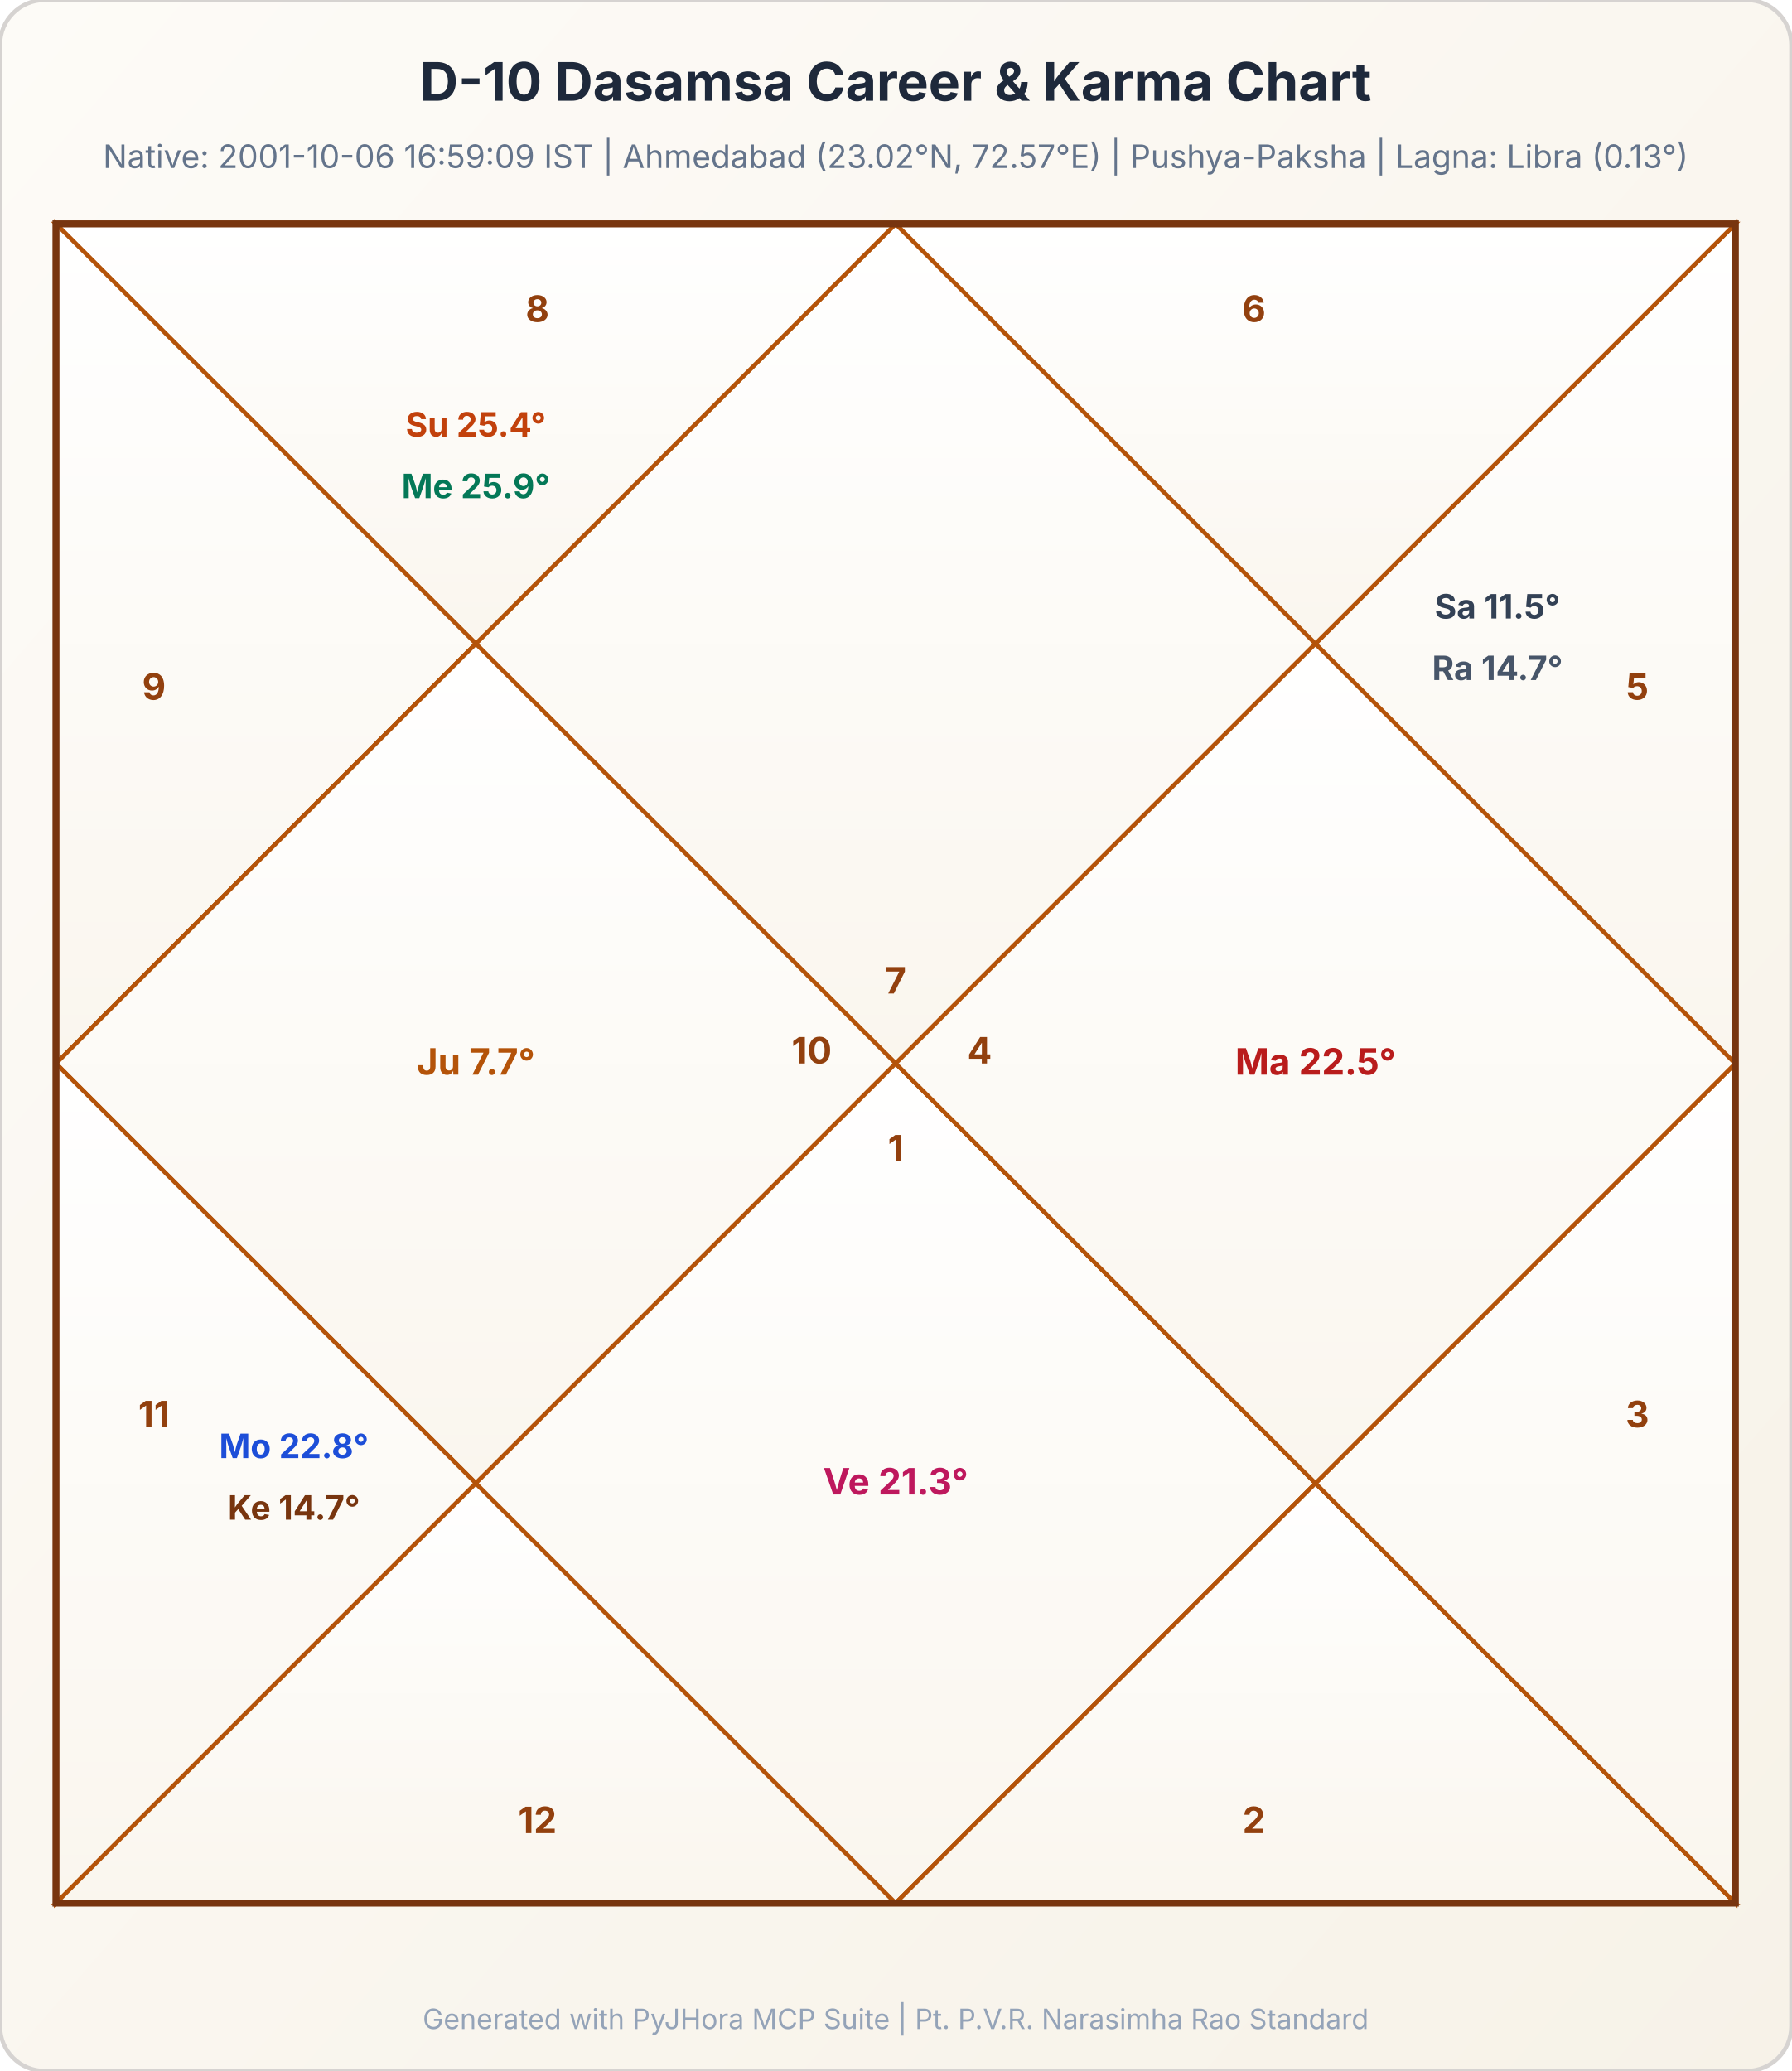
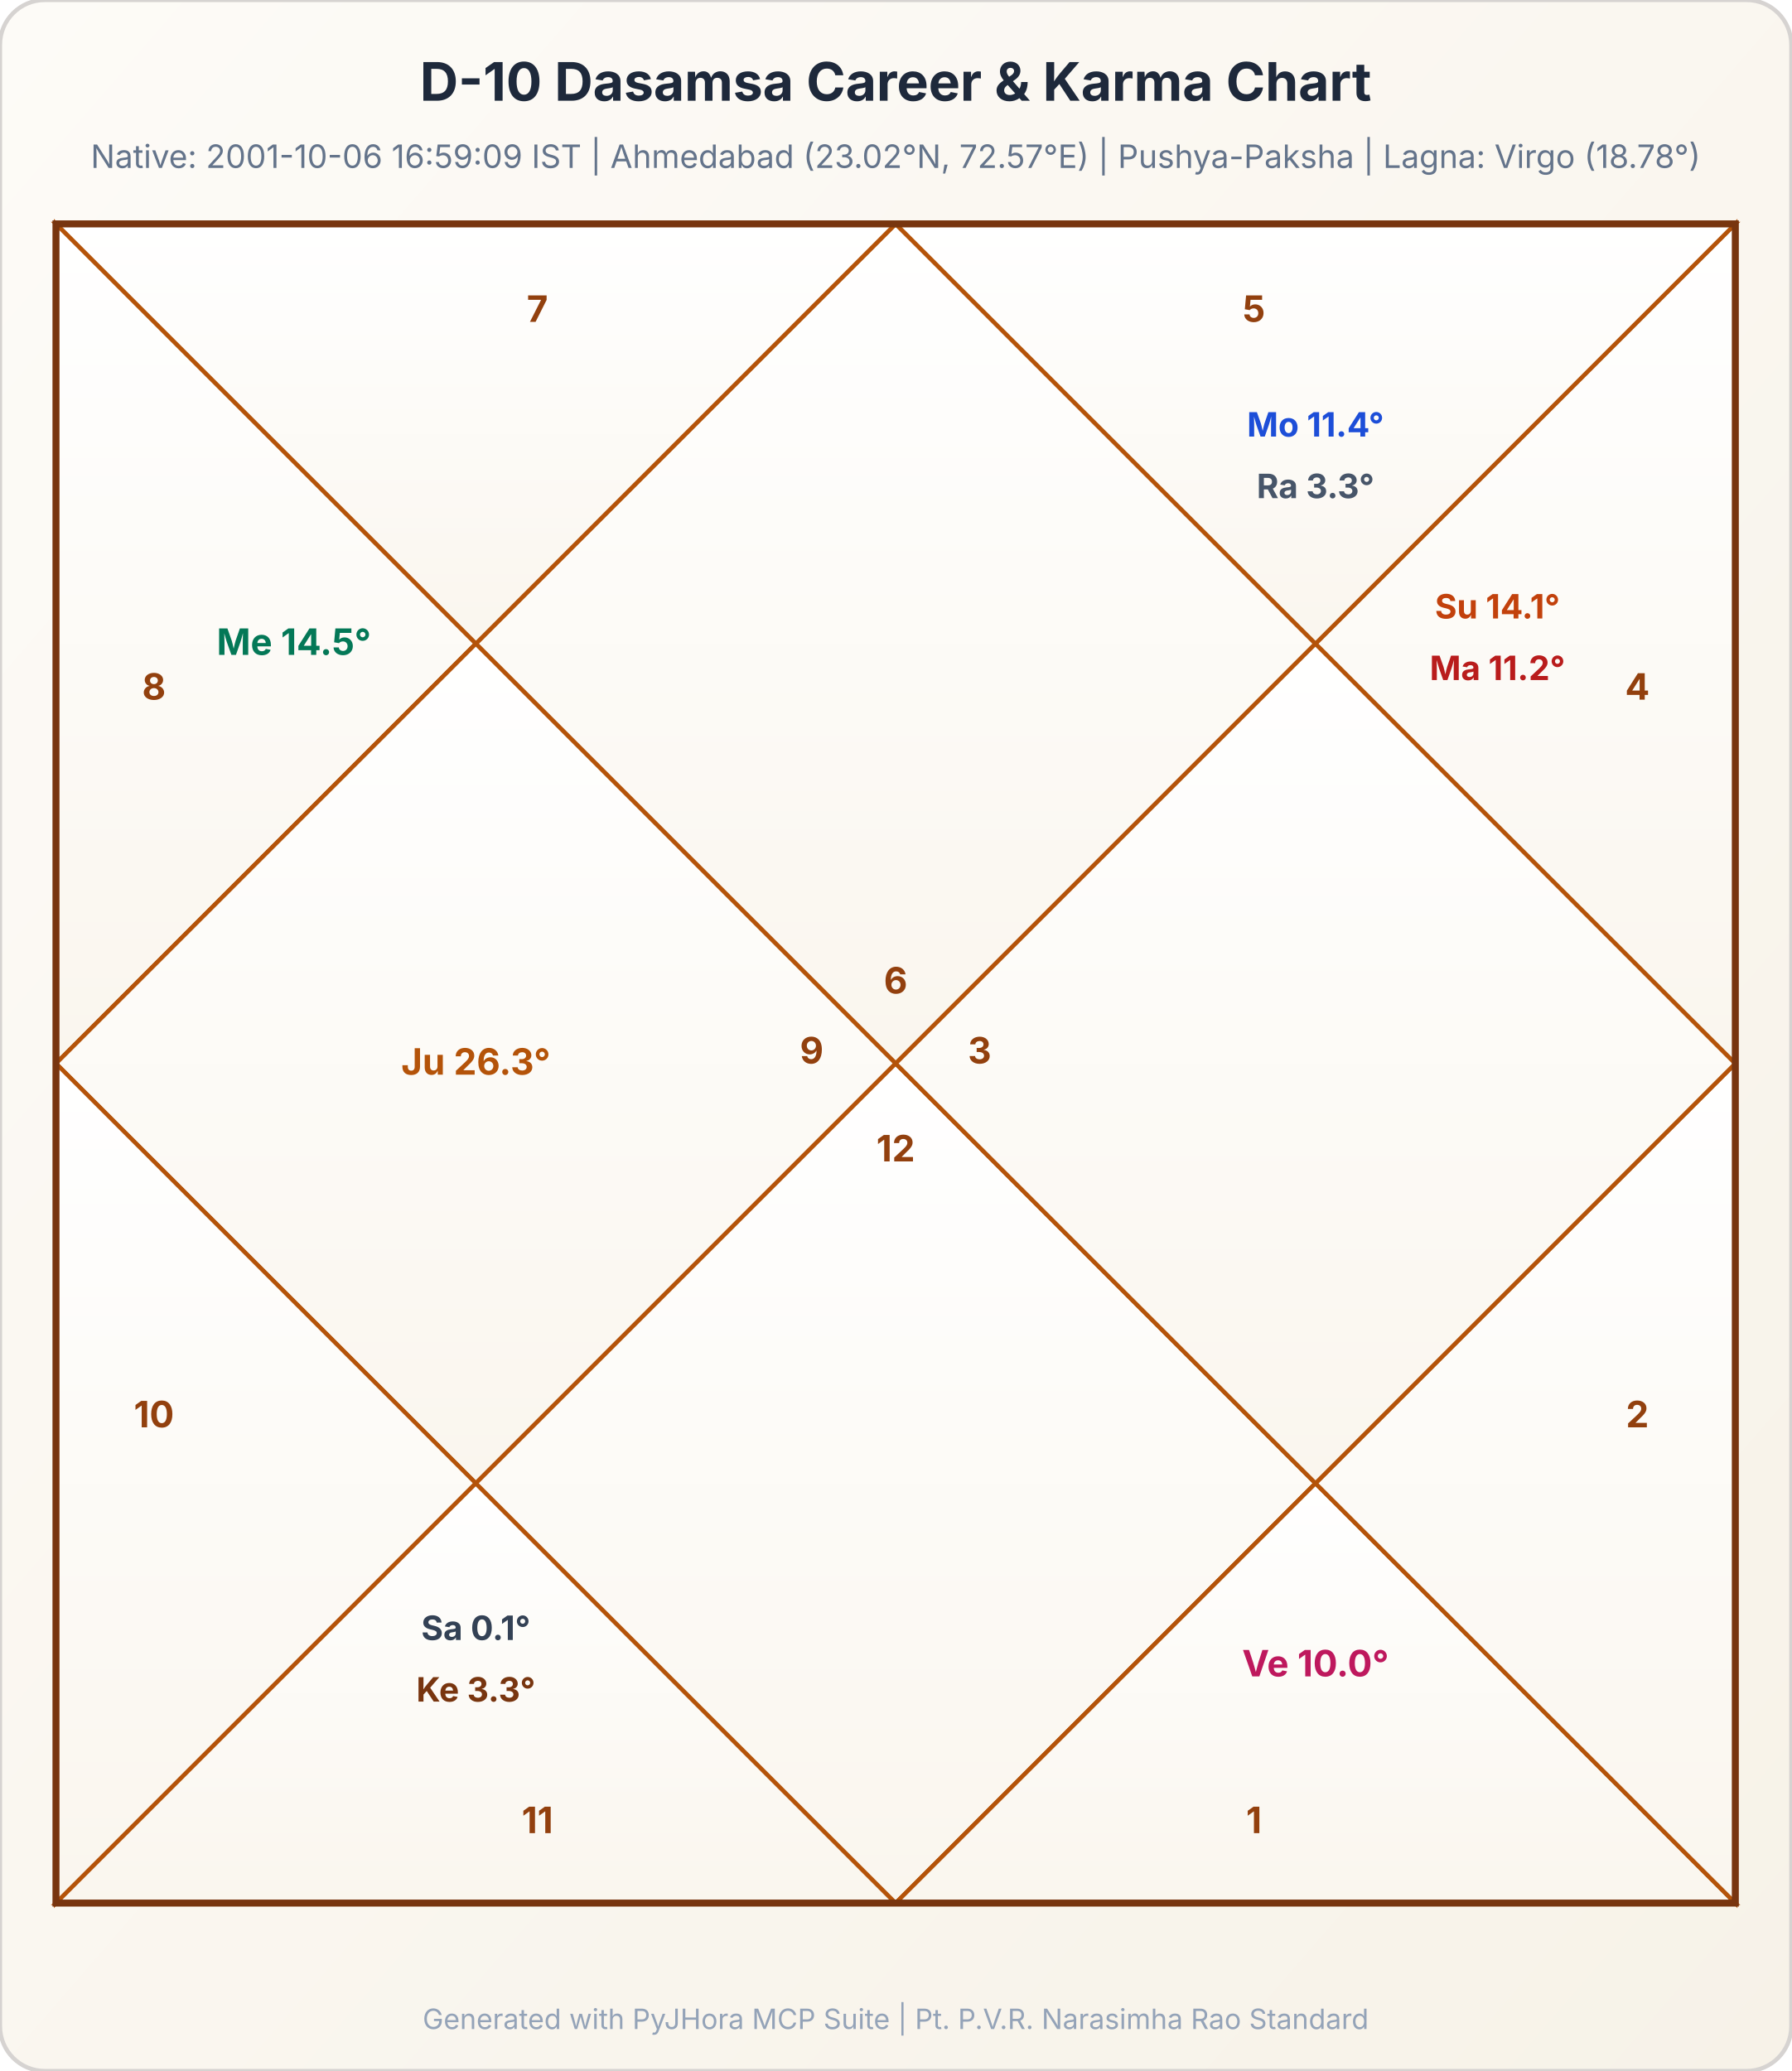
<svg xmlns="http://www.w3.org/2000/svg" baseProfile="full" height="740px" version="1.1" viewBox="0 0 640 740" width="640px">
  <defs>
    <linearGradient id="bg_grad_10" x1="0" x2="1" y1="0" y2="1">
      <stop offset="0" stop-color="#fdfbf7" />
      <stop offset="1" stop-color="#f7f2e8" />
    </linearGradient>
    <linearGradient id="h_grad_10" x1="0" x2="0" y1="0" y2="1">
      <stop offset="0" stop-color="#ffffff" />
      <stop offset="1" stop-color="#faf6ee" />
    </linearGradient>
  </defs>
  <rect fill="url(#bg_grad_10)" height="740" rx="16" ry="16" stroke="#d6d3d1" stroke-width="1.5" width="640" x="0" y="0" />
  <text fill="#1e293b" font-family="system-ui, -apple-system, sans-serif" font-size="19px" font-weight="bold" text-anchor="middle" x="320.0" y="36">D-10 Dasamsa Career &amp; Karma Chart</text>
-   <text fill="#64748b" font-family="system-ui, -apple-system, sans-serif" font-size="11.5px" text-anchor="middle" x="320.0" y="60">Native: 2001-10-06 16:59:09 IST | Ahmedabad (23.02°N, 72.57°E) | Pushya-Paksha | Lagna: Libra (0.13°)</text>
+   <text fill="#64748b" font-family="system-ui, -apple-system, sans-serif" font-size="11.5px" text-anchor="middle" x="320.0" y="60">Native: 2001-10-06 16:59:09 IST | Ahmedabad (23.02°N, 72.57°E) | Pushya-Paksha | Lagna: Virgo (18.78°)</text>
  <polygon fill="url(#h_grad_10)" points="320.0,80 470.0,230.0 320.0,380.0 170.0,230.0" stroke="#b45309" stroke-width="1.5" />
  <polygon fill="url(#h_grad_10)" points="20,80 320.0,80 170.0,230.0" stroke="#b45309" stroke-width="1.5" />
  <polygon fill="url(#h_grad_10)" points="20,80 170.0,230.0 20,380.0" stroke="#b45309" stroke-width="1.5" />
  <polygon fill="url(#h_grad_10)" points="20,380.0 170.0,230.0 320.0,380.0 170.0,530.0" stroke="#b45309" stroke-width="1.5" />
  <polygon fill="url(#h_grad_10)" points="20,380.0 170.0,530.0 20,680" stroke="#b45309" stroke-width="1.5" />
  <polygon fill="url(#h_grad_10)" points="20,680 170.0,530.0 320.0,680" stroke="#b45309" stroke-width="1.5" />
  <polygon fill="url(#h_grad_10)" points="320.0,380.0 470.0,530.0 320.0,680 170.0,530.0" stroke="#b45309" stroke-width="1.5" />
  <polygon fill="url(#h_grad_10)" points="320.0,680 470.0,530.0 620,680" stroke="#b45309" stroke-width="1.5" />
  <polygon fill="url(#h_grad_10)" points="620,680 470.0,530.0 620,380.0" stroke="#b45309" stroke-width="1.5" />
  <polygon fill="url(#h_grad_10)" points="320.0,380.0 470.0,230.0 620,380.0 470.0,530.0" stroke="#b45309" stroke-width="1.5" />
  <polygon fill="url(#h_grad_10)" points="620,380.0 470.0,230.0 620,80" stroke="#b45309" stroke-width="1.5" />
  <polygon fill="url(#h_grad_10)" points="620,80 470.0,230.0 320.0,80" stroke="#b45309" stroke-width="1.5" />
  <rect fill="none" height="600" stroke="#78350f" stroke-width="2.5" width="600" x="20" y="80" />
-   <text fill="#92400e" font-family="system-ui, -apple-system, sans-serif" font-size="13px" font-weight="bold" text-anchor="middle" x="320.0" y="355.0">7</text>
-   <text fill="#92400e" font-family="system-ui, -apple-system, sans-serif" font-size="13px" font-weight="bold" text-anchor="middle" x="192.0" y="115">8</text>
-   <text fill="#92400e" font-family="system-ui, -apple-system, sans-serif" font-size="13px" font-weight="bold" text-anchor="middle" x="55" y="250.0">9</text>
-   <text fill="#92400e" font-family="system-ui, -apple-system, sans-serif" font-size="13px" font-weight="bold" text-anchor="middle" x="290.0" y="380.0">10</text>
-   <text fill="#92400e" font-family="system-ui, -apple-system, sans-serif" font-size="13px" font-weight="bold" text-anchor="middle" x="55" y="510.0">11</text>
-   <text fill="#92400e" font-family="system-ui, -apple-system, sans-serif" font-size="13px" font-weight="bold" text-anchor="middle" x="192.0" y="655">12</text>
-   <text fill="#92400e" font-family="system-ui, -apple-system, sans-serif" font-size="13px" font-weight="bold" text-anchor="middle" x="320.0" y="415.0">1</text>
-   <text fill="#92400e" font-family="system-ui, -apple-system, sans-serif" font-size="13px" font-weight="bold" text-anchor="middle" x="448.0" y="655">2</text>
-   <text fill="#92400e" font-family="system-ui, -apple-system, sans-serif" font-size="13px" font-weight="bold" text-anchor="middle" x="585" y="510.0">3</text>
-   <text fill="#92400e" font-family="system-ui, -apple-system, sans-serif" font-size="13px" font-weight="bold" text-anchor="middle" x="350.0" y="380.0">4</text>
-   <text fill="#92400e" font-family="system-ui, -apple-system, sans-serif" font-size="13px" font-weight="bold" text-anchor="middle" x="585" y="250.0">5</text>
-   <text fill="#92400e" font-family="system-ui, -apple-system, sans-serif" font-size="13px" font-weight="bold" text-anchor="middle" x="448.0" y="115">6</text>
-   <text fill="#c2410c" font-family="system-ui, -apple-system, sans-serif" font-size="12px" font-weight="bold" text-anchor="middle" x="170.0" y="156.0">Su 25.4°</text>
-   <text fill="#047857" font-family="system-ui, -apple-system, sans-serif" font-size="12px" font-weight="bold" text-anchor="middle" x="170.0" y="178.0">Me 25.9°</text>
-   <text fill="#b45309" font-family="system-ui, -apple-system, sans-serif" font-size="13px" font-weight="bold" text-anchor="middle" x="170.0" y="384.0">Ju 7.7°</text>
-   <text fill="#1d4ed8" font-family="system-ui, -apple-system, sans-serif" font-size="12px" font-weight="bold" text-anchor="middle" x="105.0" y="521.0">Mo 22.8°</text>
-   <text fill="#78350f" font-family="system-ui, -apple-system, sans-serif" font-size="12px" font-weight="bold" text-anchor="middle" x="105.0" y="543.0">Ke 14.7°</text>
-   <text fill="#be185d" font-family="system-ui, -apple-system, sans-serif" font-size="13px" font-weight="bold" text-anchor="middle" x="320.0" y="534.0">Ve 21.3°</text>
-   <text fill="#b91c1c" font-family="system-ui, -apple-system, sans-serif" font-size="13px" font-weight="bold" text-anchor="middle" x="470.0" y="384.0">Ma 22.5°</text>
-   <text fill="#334155" font-family="system-ui, -apple-system, sans-serif" font-size="12px" font-weight="bold" text-anchor="middle" x="535.0" y="221.0">Sa 11.5°</text>
-   <text fill="#475569" font-family="system-ui, -apple-system, sans-serif" font-size="12px" font-weight="bold" text-anchor="middle" x="535.0" y="243.0">Ra 14.7°</text>
+   <text fill="#92400e" font-family="system-ui, -apple-system, sans-serif" font-size="13px" font-weight="bold" text-anchor="middle" x="320.0" y="355.0">6</text>
+   <text fill="#92400e" font-family="system-ui, -apple-system, sans-serif" font-size="13px" font-weight="bold" text-anchor="middle" x="192.0" y="115">7</text>
+   <text fill="#92400e" font-family="system-ui, -apple-system, sans-serif" font-size="13px" font-weight="bold" text-anchor="middle" x="55" y="250.0">8</text>
+   <text fill="#92400e" font-family="system-ui, -apple-system, sans-serif" font-size="13px" font-weight="bold" text-anchor="middle" x="290.0" y="380.0">9</text>
+   <text fill="#92400e" font-family="system-ui, -apple-system, sans-serif" font-size="13px" font-weight="bold" text-anchor="middle" x="55" y="510.0">10</text>
+   <text fill="#92400e" font-family="system-ui, -apple-system, sans-serif" font-size="13px" font-weight="bold" text-anchor="middle" x="192.0" y="655">11</text>
+   <text fill="#92400e" font-family="system-ui, -apple-system, sans-serif" font-size="13px" font-weight="bold" text-anchor="middle" x="320.0" y="415.0">12</text>
+   <text fill="#92400e" font-family="system-ui, -apple-system, sans-serif" font-size="13px" font-weight="bold" text-anchor="middle" x="448.0" y="655">1</text>
+   <text fill="#92400e" font-family="system-ui, -apple-system, sans-serif" font-size="13px" font-weight="bold" text-anchor="middle" x="585" y="510.0">2</text>
+   <text fill="#92400e" font-family="system-ui, -apple-system, sans-serif" font-size="13px" font-weight="bold" text-anchor="middle" x="350.0" y="380.0">3</text>
+   <text fill="#92400e" font-family="system-ui, -apple-system, sans-serif" font-size="13px" font-weight="bold" text-anchor="middle" x="585" y="250.0">4</text>
+   <text fill="#92400e" font-family="system-ui, -apple-system, sans-serif" font-size="13px" font-weight="bold" text-anchor="middle" x="448.0" y="115">5</text>
+   <text fill="#047857" font-family="system-ui, -apple-system, sans-serif" font-size="13px" font-weight="bold" text-anchor="middle" x="105.0" y="234.0">Me 14.5°</text>
+   <text fill="#b45309" font-family="system-ui, -apple-system, sans-serif" font-size="13px" font-weight="bold" text-anchor="middle" x="170.0" y="384.0">Ju 26.3°</text>
+   <text fill="#334155" font-family="system-ui, -apple-system, sans-serif" font-size="12px" font-weight="bold" text-anchor="middle" x="170.0" y="586.0">Sa 0.1°</text>
+   <text fill="#78350f" font-family="system-ui, -apple-system, sans-serif" font-size="12px" font-weight="bold" text-anchor="middle" x="170.0" y="608.0">Ke 3.3°</text>
+   <text fill="#be185d" font-family="system-ui, -apple-system, sans-serif" font-size="13px" font-weight="bold" text-anchor="middle" x="470.0" y="599.0">Ve 10.0°</text>
+   <text fill="#c2410c" font-family="system-ui, -apple-system, sans-serif" font-size="12px" font-weight="bold" text-anchor="middle" x="535.0" y="221.0">Su 14.1°</text>
+   <text fill="#b91c1c" font-family="system-ui, -apple-system, sans-serif" font-size="12px" font-weight="bold" text-anchor="middle" x="535.0" y="243.0">Ma 11.2°</text>
+   <text fill="#1d4ed8" font-family="system-ui, -apple-system, sans-serif" font-size="12px" font-weight="bold" text-anchor="middle" x="470.0" y="156.0">Mo 11.4°</text>
+   <text fill="#475569" font-family="system-ui, -apple-system, sans-serif" font-size="12px" font-weight="bold" text-anchor="middle" x="470.0" y="178.0">Ra 3.3°</text>
  <text fill="#94a3b8" font-family="system-ui, -apple-system, sans-serif" font-size="10px" text-anchor="middle" x="320.0" y="725">Generated with PyJHora MCP Suite | Pt. P.V.R. Narasimha Rao Standard</text>
</svg>
